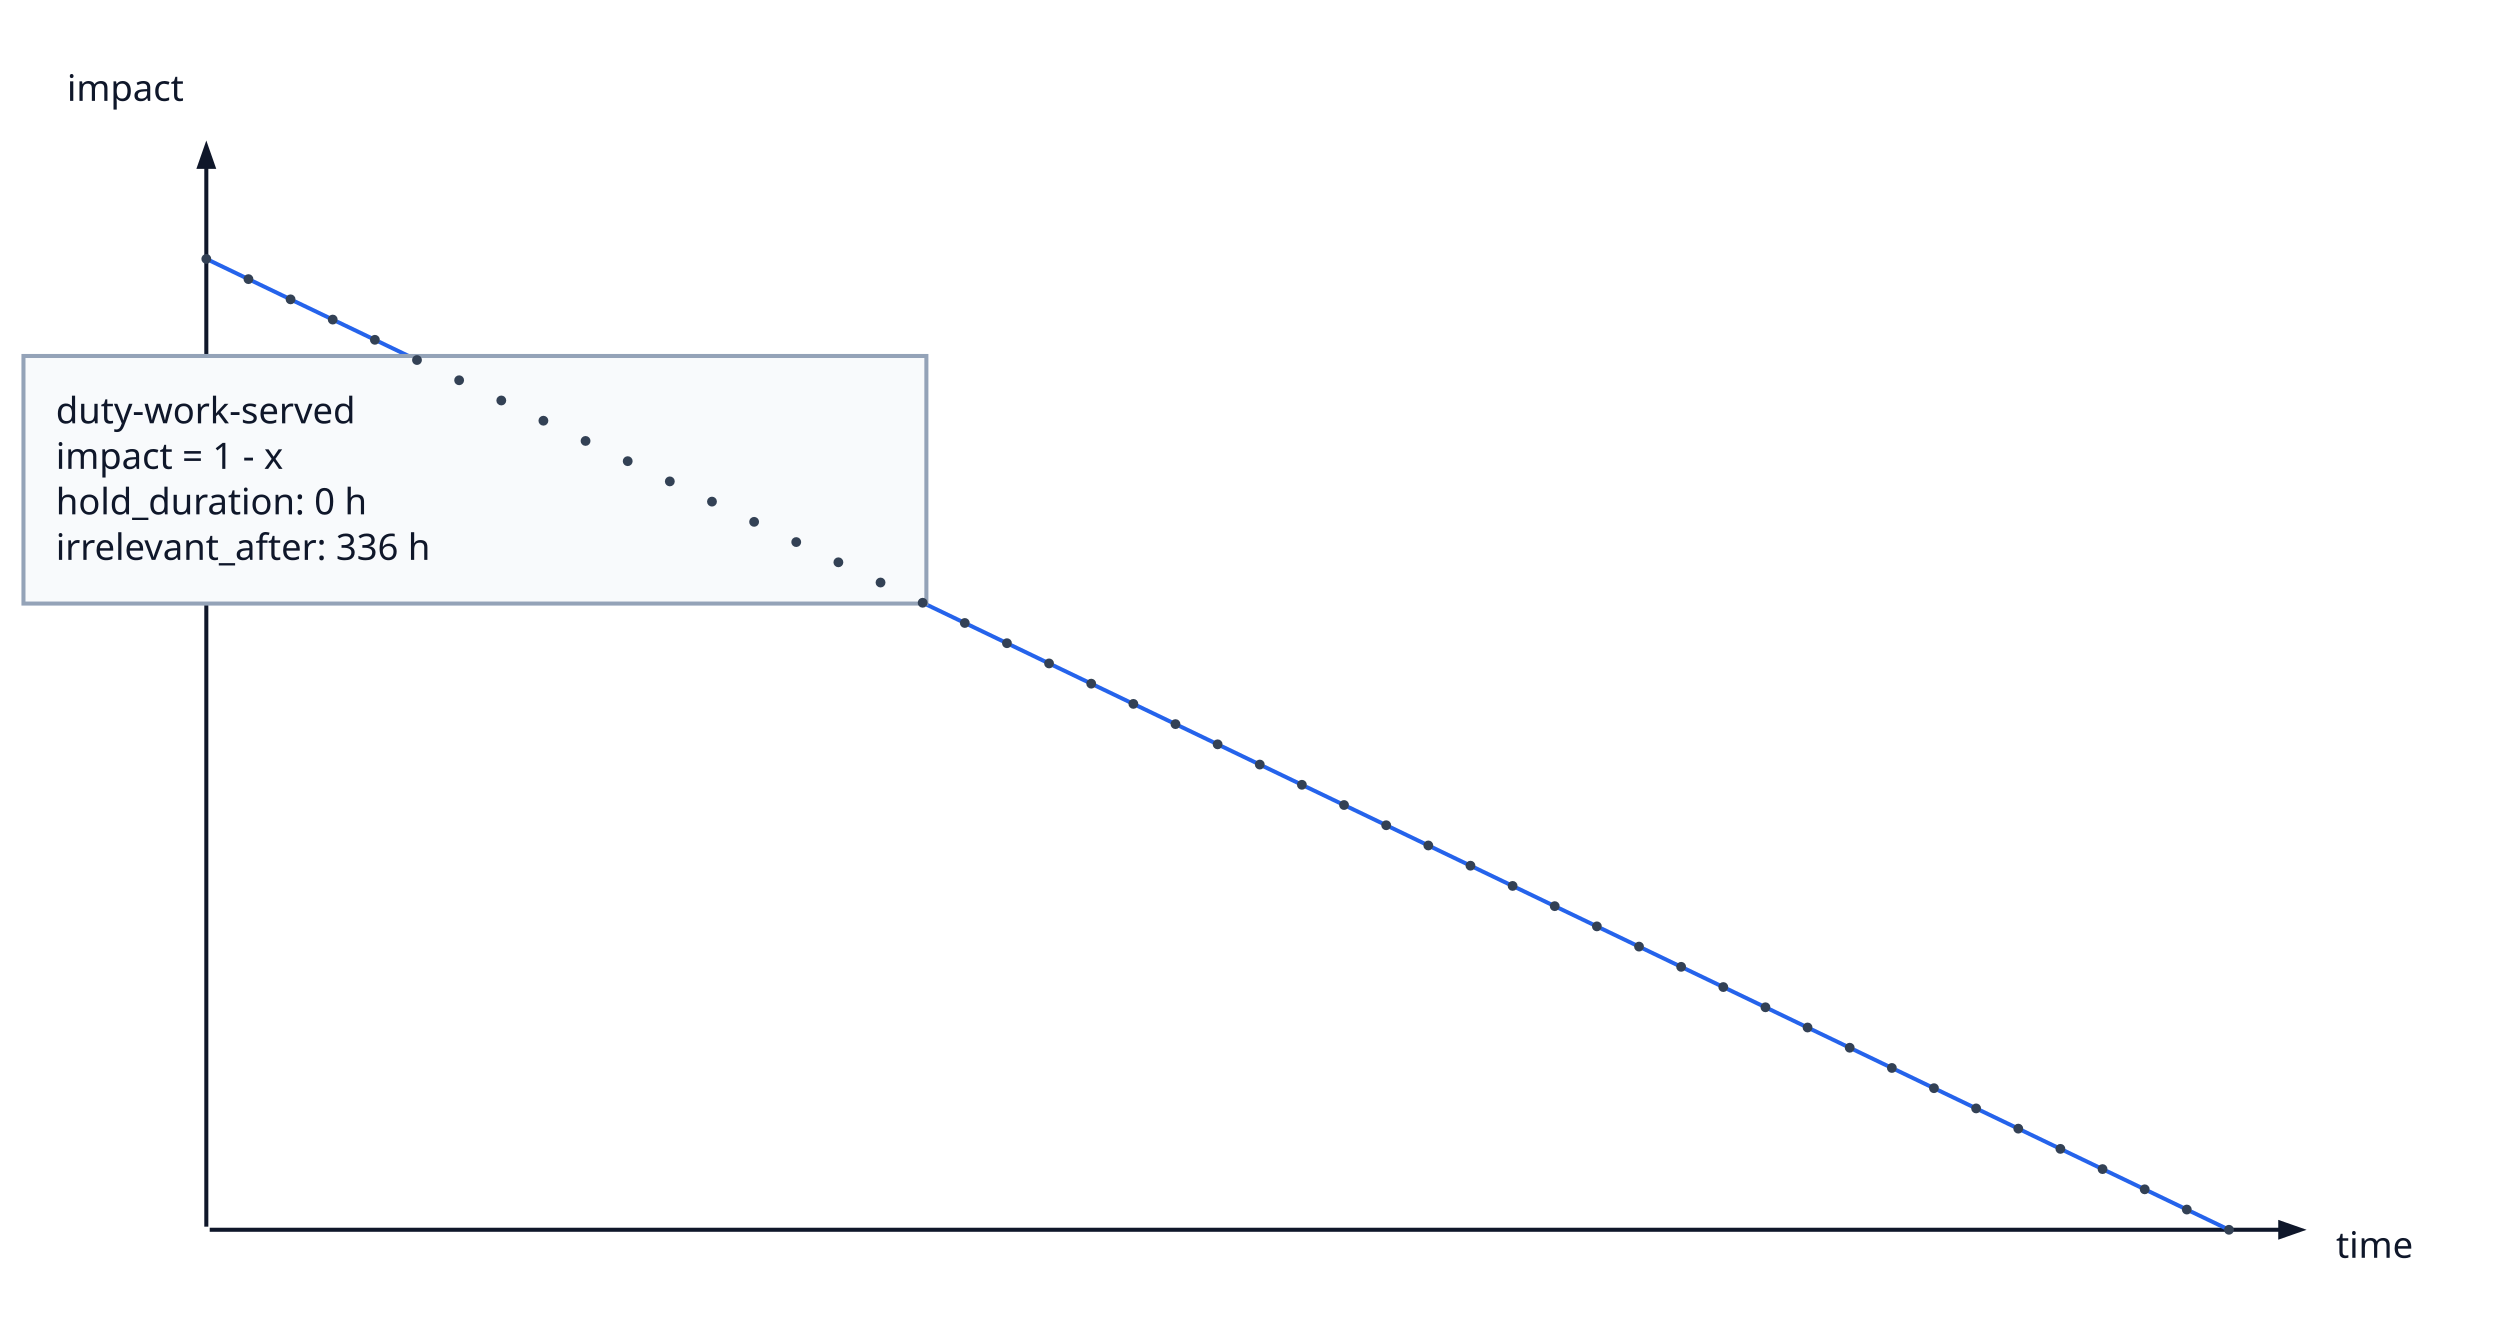
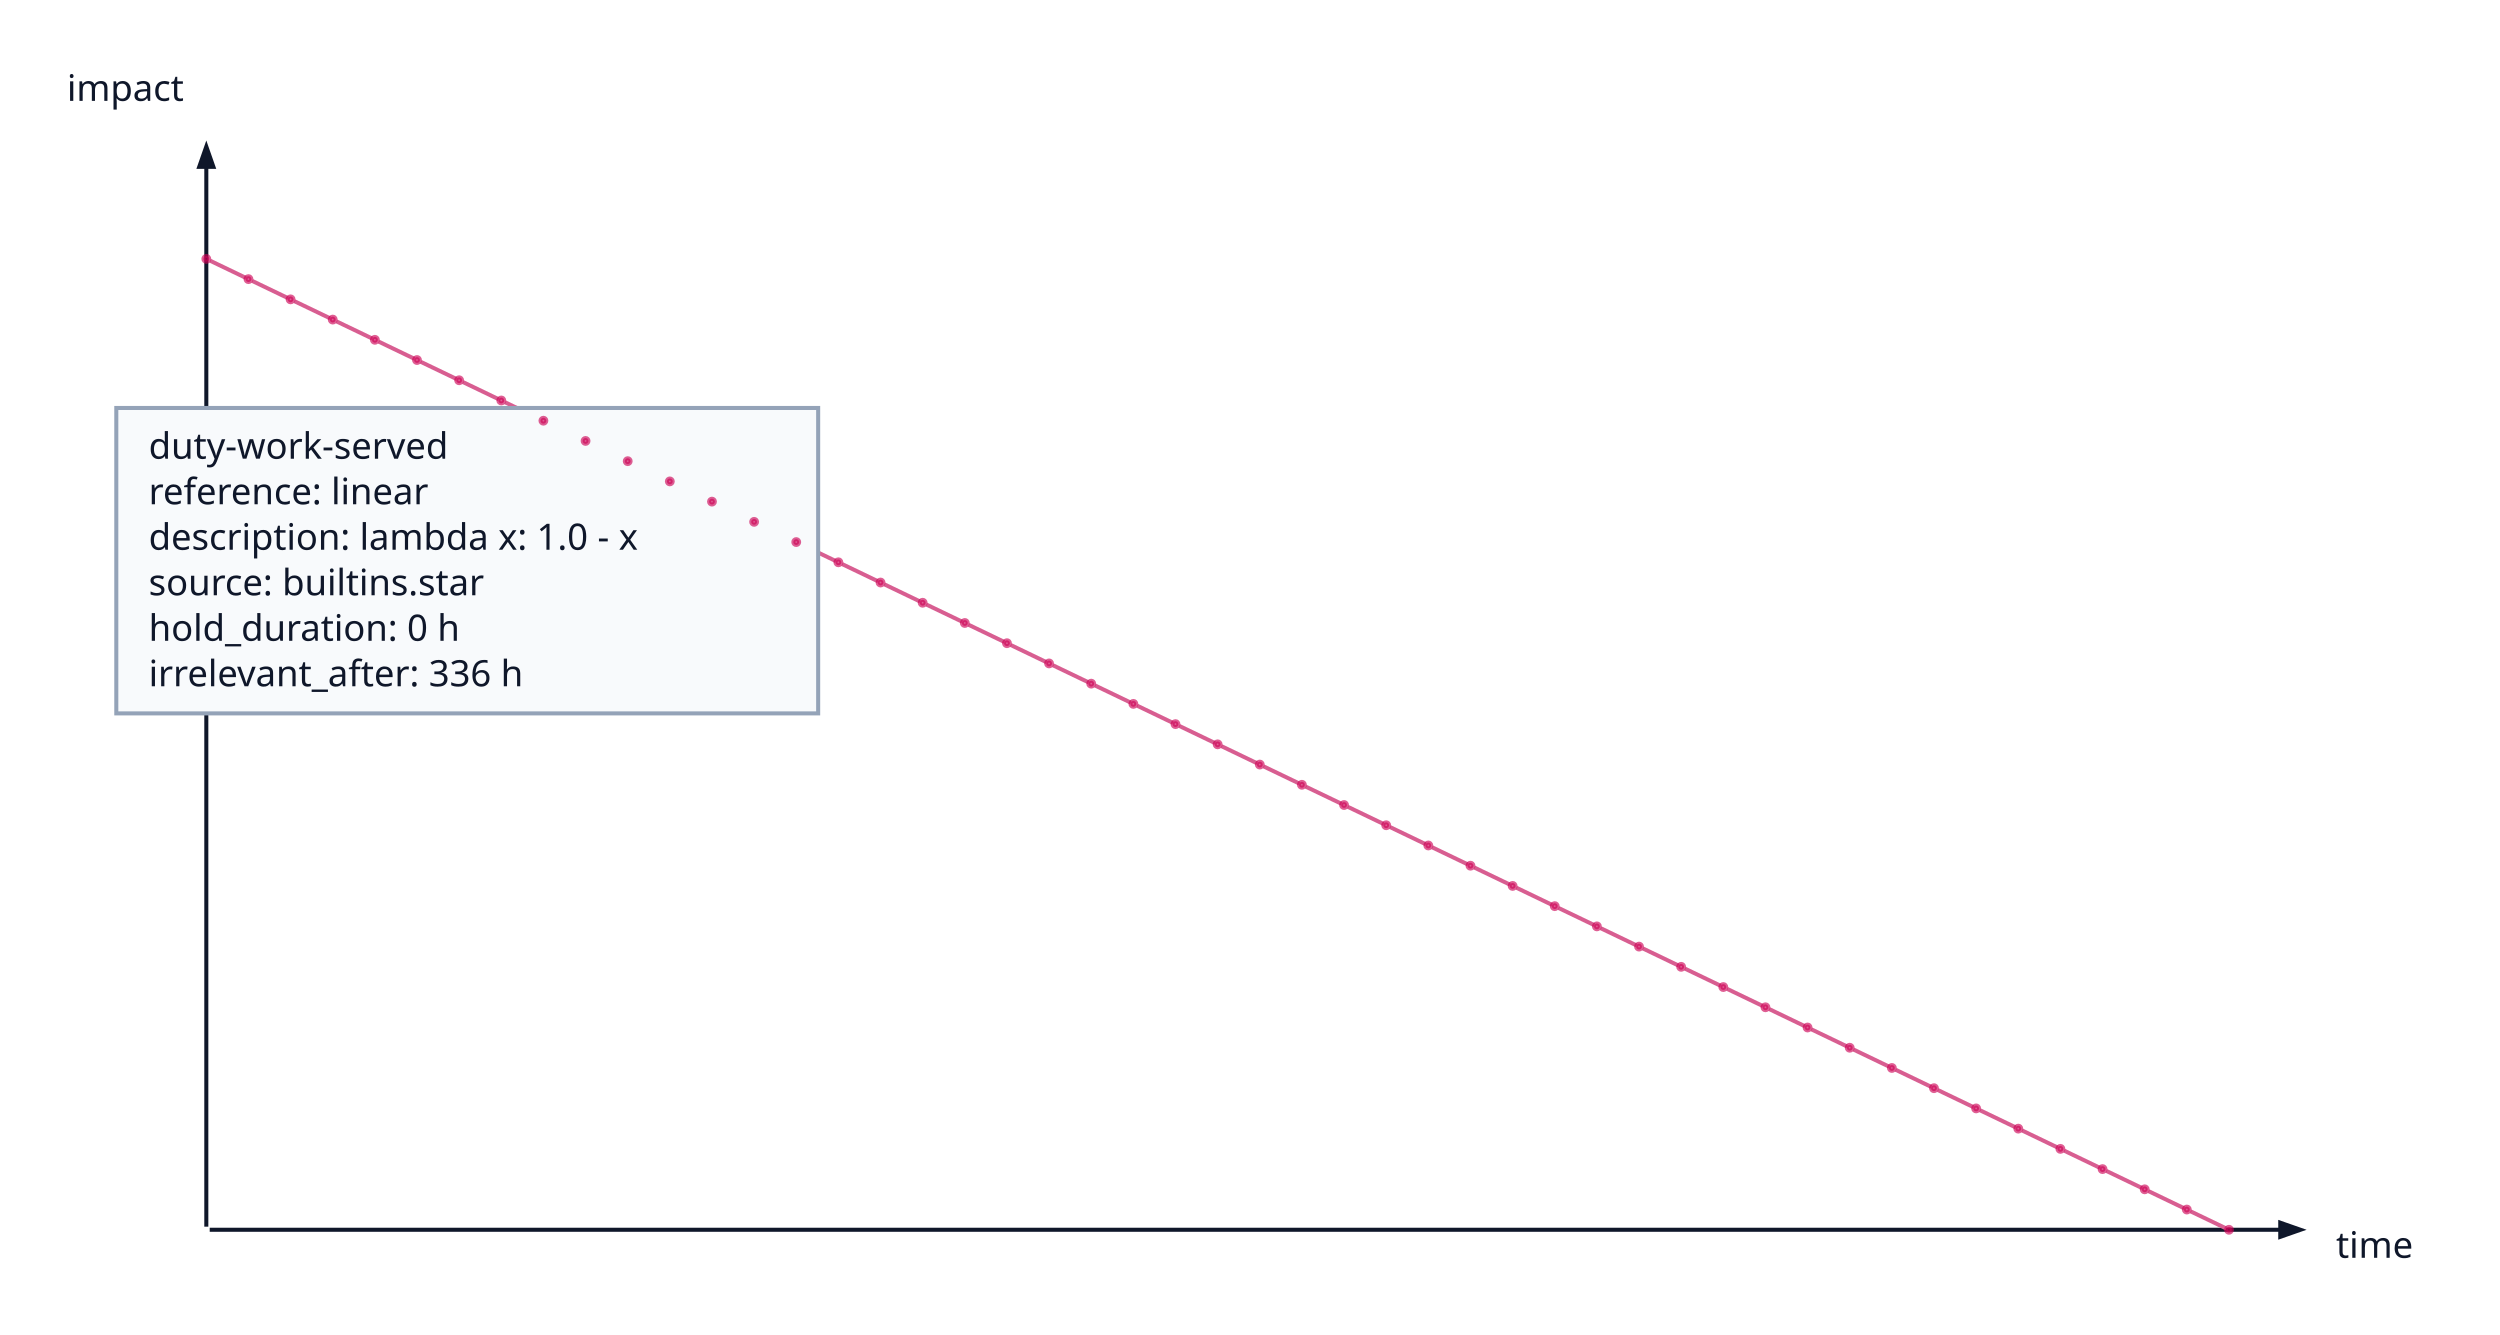
<svg xmlns="http://www.w3.org/2000/svg" width="618pt" height="330pt" viewBox="0.00 0.00 618.00 330.00">
  <g id="graph0" class="graph" transform="scale(1 1) rotate(0) translate(4 326)">
    <g id="edge1" class="edge">
      <path fill="none" stroke="#0f172a" d="M47.84,-22C69.44,-22 498.85,-22 559.82,-22" />
      <polygon fill="#0f172a" stroke="#0f172a" points="559.68,-23.75 564.68,-22 559.68,-20.25 559.68,-23.75" />
    </g>
    <g id="edge2" class="edge">
      <path fill="none" stroke="#0f172a" d="M47,-22.77C47,-37.04 47,-243.99 47,-284.98" />
      <polygon fill="#0f172a" stroke="#0f172a" points="45.25,-284.76 47,-289.76 48.75,-284.76 45.25,-284.76" />
    </g>
    <g id="edge3" class="edge">
-       <path fill="none" stroke="#2563eb" d="M47.96,-261.54C50.06,-260.53 54.99,-258.17 56.77,-257.31" />
+       <path fill="none" stroke="#d85e91" d="M47.96,-261.54C50.06,-260.53 54.99,-258.17 56.77,-257.31" />
    </g>
    <g id="edge4" class="edge">
-       <path fill="none" stroke="#2563eb" d="M58.38,-256.54C60.47,-255.53 65.41,-253.17 67.18,-252.31" />
+       <path fill="none" stroke="#d85e91" d="M58.38,-256.54C60.47,-255.53 65.41,-253.17 67.18,-252.31" />
    </g>
    <g id="edge5" class="edge">
-       <path fill="none" stroke="#2563eb" d="M68.79,-251.54C70.89,-250.53 75.82,-248.17 77.6,-247.31" />
+       <path fill="none" stroke="#d85e91" d="M68.79,-251.54C70.89,-250.53 75.82,-248.17 77.6,-247.31" />
    </g>
    <g id="edge6" class="edge">
-       <path fill="none" stroke="#2563eb" d="M79.21,-246.54C81.31,-245.53 86.24,-243.17 88.02,-242.31" />
+       <path fill="none" stroke="#d85e91" d="M79.21,-246.54C81.31,-245.53 86.24,-243.17 88.02,-242.31" />
    </g>
    <g id="edge7" class="edge">
-       <path fill="none" stroke="#2563eb" d="M89.63,-241.54C91.72,-240.53 96.66,-238.17 98.43,-237.31" />
+       <path fill="none" stroke="#d85e91" d="M89.63,-241.54C91.72,-240.53 96.66,-238.17 98.43,-237.31" />
    </g>
    <g id="edge8" class="edge">
-       <path fill="none" stroke="#2563eb" d="M100.04,-236.54C102.14,-235.53 107.07,-233.17 108.85,-232.31" />
+       <path fill="none" stroke="#d85e91" d="M100.04,-236.54C102.14,-235.53 107.07,-233.17 108.85,-232.31" />
    </g>
    <g id="edge9" class="edge">
-       <path fill="none" stroke="#2563eb" d="M110.46,-231.54C112.56,-230.53 117.49,-228.17 119.27,-227.31" />
+       <path fill="none" stroke="#d85e91" d="M110.46,-231.54C112.56,-230.53 117.49,-228.17 119.27,-227.31" />
    </g>
    <g id="edge10" class="edge">
-       <path fill="none" stroke="#2563eb" d="M120.88,-226.54C122.97,-225.53 127.91,-223.17 129.68,-222.31" />
+       <path fill="none" stroke="#d85e91" d="M120.88,-226.54C122.97,-225.53 127.91,-223.17 129.68,-222.31" />
    </g>
    <g id="edge11" class="edge">
-       <path fill="none" stroke="#2563eb" d="M131.29,-221.54C133.39,-220.53 138.32,-218.17 140.1,-217.31" />
+       <path fill="none" stroke="#d85e91" d="M131.29,-221.54C133.39,-220.53 138.32,-218.17 140.1,-217.31" />
    </g>
    <g id="edge12" class="edge">
-       <path fill="none" stroke="#2563eb" d="M141.71,-216.54C143.81,-215.53 148.74,-213.17 150.52,-212.31" />
+       <path fill="none" stroke="#d85e91" d="M141.71,-216.54C143.81,-215.53 148.74,-213.17 150.52,-212.31" />
    </g>
    <g id="edge13" class="edge">
-       <path fill="none" stroke="#2563eb" d="M152.13,-211.54C154.22,-210.53 159.16,-208.17 160.93,-207.31" />
+       <path fill="none" stroke="#d85e91" d="M152.13,-211.54C154.22,-210.53 159.16,-208.17 160.93,-207.31" />
    </g>
    <g id="edge14" class="edge">
-       <path fill="none" stroke="#2563eb" d="M162.54,-206.54C164.64,-205.53 169.57,-203.17 171.35,-202.31" />
+       <path fill="none" stroke="#d85e91" d="M162.54,-206.54C164.64,-205.53 169.57,-203.17 171.35,-202.31" />
    </g>
    <g id="edge15" class="edge">
-       <path fill="none" stroke="#2563eb" d="M172.96,-201.54C175.06,-200.53 179.99,-198.17 181.77,-197.31" />
+       <path fill="none" stroke="#d85e91" d="M172.96,-201.54C175.06,-200.53 179.99,-198.17 181.77,-197.31" />
    </g>
    <g id="edge16" class="edge">
-       <path fill="none" stroke="#2563eb" d="M183.38,-196.54C185.47,-195.53 190.41,-193.17 192.18,-192.31" />
+       <path fill="none" stroke="#d85e91" d="M183.38,-196.54C185.47,-195.53 190.41,-193.17 192.18,-192.31" />
    </g>
    <g id="edge17" class="edge">
-       <path fill="none" stroke="#2563eb" d="M193.79,-191.54C195.89,-190.53 200.82,-188.17 202.6,-187.31" />
+       <path fill="none" stroke="#d85e91" d="M193.79,-191.54C195.89,-190.53 200.82,-188.17 202.6,-187.31" />
    </g>
    <g id="edge18" class="edge">
-       <path fill="none" stroke="#2563eb" d="M204.21,-186.54C206.31,-185.53 211.24,-183.17 213.02,-182.31" />
+       <path fill="none" stroke="#d85e91" d="M204.21,-186.54C206.31,-185.53 211.24,-183.17 213.02,-182.31" />
    </g>
    <g id="edge19" class="edge">
-       <path fill="none" stroke="#2563eb" d="M214.63,-181.54C216.72,-180.53 221.66,-178.17 223.43,-177.31" />
+       <path fill="none" stroke="#d85e91" d="M214.63,-181.54C216.72,-180.53 221.66,-178.17 223.43,-177.31" />
    </g>
    <g id="edge20" class="edge">
-       <path fill="none" stroke="#2563eb" d="M225.04,-176.54C227.14,-175.53 232.07,-173.17 233.85,-172.31" />
+       <path fill="none" stroke="#d85e91" d="M225.04,-176.54C227.14,-175.53 232.07,-173.17 233.85,-172.31" />
    </g>
    <g id="edge21" class="edge">
-       <path fill="none" stroke="#2563eb" d="M235.46,-171.54C237.56,-170.53 242.49,-168.17 244.27,-167.31" />
+       <path fill="none" stroke="#d85e91" d="M235.46,-171.54C237.56,-170.53 242.49,-168.17 244.27,-167.31" />
    </g>
    <g id="edge22" class="edge">
-       <path fill="none" stroke="#2563eb" d="M245.88,-166.54C247.97,-165.53 252.91,-163.17 254.68,-162.31" />
+       <path fill="none" stroke="#d85e91" d="M245.88,-166.54C247.97,-165.53 252.91,-163.17 254.68,-162.31" />
    </g>
    <g id="edge23" class="edge">
-       <path fill="none" stroke="#2563eb" d="M256.29,-161.54C258.39,-160.53 263.32,-158.17 265.1,-157.31" />
+       <path fill="none" stroke="#d85e91" d="M256.29,-161.54C258.39,-160.53 263.32,-158.17 265.1,-157.31" />
    </g>
    <g id="edge24" class="edge">
-       <path fill="none" stroke="#2563eb" d="M266.71,-156.54C268.81,-155.53 273.74,-153.17 275.52,-152.31" />
+       <path fill="none" stroke="#d85e91" d="M266.71,-156.54C268.81,-155.53 273.74,-153.17 275.52,-152.31" />
    </g>
    <g id="edge25" class="edge">
-       <path fill="none" stroke="#2563eb" d="M277.13,-151.54C279.22,-150.53 284.16,-148.17 285.93,-147.31" />
+       <path fill="none" stroke="#d85e91" d="M277.13,-151.54C279.22,-150.53 284.16,-148.17 285.93,-147.31" />
    </g>
    <g id="edge26" class="edge">
-       <path fill="none" stroke="#2563eb" d="M287.54,-146.54C289.64,-145.53 294.57,-143.17 296.35,-142.31" />
+       <path fill="none" stroke="#d85e91" d="M287.54,-146.54C289.64,-145.53 294.57,-143.17 296.35,-142.31" />
    </g>
    <g id="edge27" class="edge">
-       <path fill="none" stroke="#2563eb" d="M297.96,-141.54C300.06,-140.53 304.99,-138.17 306.77,-137.31" />
+       <path fill="none" stroke="#d85e91" d="M297.96,-141.54C300.06,-140.53 304.99,-138.17 306.77,-137.31" />
    </g>
    <g id="edge28" class="edge">
-       <path fill="none" stroke="#2563eb" d="M308.38,-136.54C310.47,-135.53 315.41,-133.17 317.18,-132.31" />
+       <path fill="none" stroke="#d85e91" d="M308.38,-136.54C310.47,-135.53 315.41,-133.17 317.18,-132.31" />
    </g>
    <g id="edge29" class="edge">
-       <path fill="none" stroke="#2563eb" d="M318.79,-131.54C320.89,-130.53 325.82,-128.17 327.6,-127.31" />
+       <path fill="none" stroke="#d85e91" d="M318.79,-131.54C320.89,-130.53 325.82,-128.17 327.6,-127.31" />
    </g>
    <g id="edge30" class="edge">
-       <path fill="none" stroke="#2563eb" d="M329.21,-126.54C331.31,-125.53 336.24,-123.17 338.02,-122.31" />
+       <path fill="none" stroke="#d85e91" d="M329.21,-126.54C331.31,-125.53 336.24,-123.17 338.02,-122.31" />
    </g>
    <g id="edge31" class="edge">
-       <path fill="none" stroke="#2563eb" d="M339.63,-121.54C341.72,-120.53 346.66,-118.17 348.43,-117.31" />
+       <path fill="none" stroke="#d85e91" d="M339.63,-121.54C341.72,-120.53 346.66,-118.17 348.43,-117.31" />
    </g>
    <g id="edge32" class="edge">
-       <path fill="none" stroke="#2563eb" d="M350.04,-116.54C352.14,-115.53 357.07,-113.17 358.85,-112.31" />
+       <path fill="none" stroke="#d85e91" d="M350.04,-116.54C352.14,-115.53 357.07,-113.17 358.85,-112.31" />
    </g>
    <g id="edge33" class="edge">
-       <path fill="none" stroke="#2563eb" d="M360.46,-111.54C362.56,-110.53 367.49,-108.17 369.27,-107.31" />
+       <path fill="none" stroke="#d85e91" d="M360.46,-111.54C362.56,-110.53 367.49,-108.17 369.27,-107.31" />
    </g>
    <g id="edge34" class="edge">
-       <path fill="none" stroke="#2563eb" d="M370.88,-106.54C372.97,-105.53 377.91,-103.17 379.68,-102.31" />
+       <path fill="none" stroke="#d85e91" d="M370.88,-106.54C372.97,-105.53 377.91,-103.17 379.68,-102.31" />
    </g>
    <g id="edge35" class="edge">
-       <path fill="none" stroke="#2563eb" d="M381.29,-101.54C383.39,-100.53 388.32,-98.17 390.1,-97.31" />
+       <path fill="none" stroke="#d85e91" d="M381.29,-101.54C383.39,-100.53 388.32,-98.17 390.1,-97.31" />
    </g>
    <g id="edge36" class="edge">
-       <path fill="none" stroke="#2563eb" d="M391.71,-96.54C393.81,-95.53 398.74,-93.17 400.52,-92.31" />
+       <path fill="none" stroke="#d85e91" d="M391.71,-96.54C393.81,-95.53 398.74,-93.17 400.52,-92.31" />
    </g>
    <g id="edge37" class="edge">
-       <path fill="none" stroke="#2563eb" d="M402.13,-91.54C404.22,-90.53 409.16,-88.17 410.93,-87.31" />
+       <path fill="none" stroke="#d85e91" d="M402.13,-91.54C404.22,-90.53 409.16,-88.17 410.93,-87.31" />
    </g>
    <g id="edge38" class="edge">
-       <path fill="none" stroke="#2563eb" d="M412.54,-86.54C414.64,-85.53 419.57,-83.17 421.35,-82.31" />
+       <path fill="none" stroke="#d85e91" d="M412.54,-86.54C414.64,-85.53 419.57,-83.17 421.35,-82.31" />
    </g>
    <g id="edge39" class="edge">
-       <path fill="none" stroke="#2563eb" d="M422.96,-81.54C425.06,-80.53 429.99,-78.17 431.77,-77.31" />
+       <path fill="none" stroke="#d85e91" d="M422.96,-81.54C425.06,-80.53 429.99,-78.17 431.77,-77.31" />
    </g>
    <g id="edge40" class="edge">
-       <path fill="none" stroke="#2563eb" d="M433.38,-76.54C435.47,-75.53 440.41,-73.17 442.18,-72.31" />
+       <path fill="none" stroke="#d85e91" d="M433.38,-76.54C435.47,-75.53 440.41,-73.17 442.18,-72.31" />
    </g>
    <g id="edge41" class="edge">
-       <path fill="none" stroke="#2563eb" d="M443.79,-71.54C445.89,-70.53 450.82,-68.17 452.6,-67.31" />
+       <path fill="none" stroke="#d85e91" d="M443.79,-71.54C445.89,-70.53 450.82,-68.17 452.6,-67.31" />
    </g>
    <g id="edge42" class="edge">
-       <path fill="none" stroke="#2563eb" d="M454.21,-66.54C456.31,-65.53 461.24,-63.17 463.02,-62.31" />
+       <path fill="none" stroke="#d85e91" d="M454.21,-66.54C456.31,-65.53 461.24,-63.17 463.02,-62.31" />
    </g>
    <g id="edge43" class="edge">
-       <path fill="none" stroke="#2563eb" d="M464.63,-61.54C466.72,-60.53 471.66,-58.17 473.43,-57.31" />
+       <path fill="none" stroke="#d85e91" d="M464.63,-61.54C466.72,-60.53 471.66,-58.17 473.43,-57.31" />
    </g>
    <g id="edge44" class="edge">
-       <path fill="none" stroke="#2563eb" d="M475.04,-56.54C477.14,-55.53 482.07,-53.17 483.85,-52.31" />
+       <path fill="none" stroke="#d85e91" d="M475.04,-56.54C477.14,-55.53 482.07,-53.17 483.85,-52.31" />
    </g>
    <g id="edge45" class="edge">
-       <path fill="none" stroke="#2563eb" d="M485.46,-51.54C487.56,-50.53 492.49,-48.17 494.27,-47.31" />
+       <path fill="none" stroke="#d85e91" d="M485.46,-51.54C487.56,-50.53 492.49,-48.17 494.27,-47.31" />
    </g>
    <g id="edge46" class="edge">
-       <path fill="none" stroke="#2563eb" d="M495.88,-46.54C497.97,-45.53 502.91,-43.17 504.68,-42.31" />
+       <path fill="none" stroke="#d85e91" d="M495.88,-46.54C497.97,-45.53 502.91,-43.17 504.68,-42.31" />
    </g>
    <g id="edge47" class="edge">
-       <path fill="none" stroke="#2563eb" d="M506.29,-41.54C508.39,-40.53 513.32,-38.17 515.1,-37.31" />
+       <path fill="none" stroke="#d85e91" d="M506.29,-41.54C508.39,-40.53 513.32,-38.17 515.1,-37.31" />
    </g>
    <g id="edge48" class="edge">
-       <path fill="none" stroke="#2563eb" d="M516.71,-36.54C518.81,-35.53 523.74,-33.17 525.52,-32.31" />
+       <path fill="none" stroke="#d85e91" d="M516.71,-36.54C518.81,-35.53 523.74,-33.17 525.52,-32.31" />
    </g>
    <g id="edge49" class="edge">
-       <path fill="none" stroke="#2563eb" d="M527.13,-31.54C529.22,-30.53 534.16,-28.17 535.93,-27.31" />
+       <path fill="none" stroke="#d85e91" d="M527.13,-31.54C529.22,-30.53 534.16,-28.17 535.93,-27.31" />
    </g>
    <g id="edge50" class="edge">
-       <path fill="none" stroke="#2563eb" d="M537.54,-26.54C539.64,-25.53 544.57,-23.17 546.35,-22.31" />
+       <path fill="none" stroke="#d85e91" d="M537.54,-26.54C539.64,-25.53 544.57,-23.17 546.35,-22.31" />
    </g>
    <g id="node4" class="node">
      <text xml:space="preserve" text-anchor="middle" x="583" y="-15.07" font-family="Ubuntu Mono" font-size="9.00" fill="#0f172a">time</text>
    </g>
    <g id="node5" class="node">
      <text xml:space="preserve" text-anchor="middle" x="27" y="-301.07" font-family="Ubuntu Mono" font-size="9.00" fill="#0f172a">impact</text>
    </g>
    <g id="node6" class="node">
-       <polygon fill="#f8fafc" stroke="#94a3b8" points="225,-238 1.8,-238 1.8,-176.8 225,-176.8 225,-238" />
-       <text xml:space="preserve" text-anchor="start" x="9.8" y="-221.35" font-family="Ubuntu Mono" font-size="9.00" fill="#0f172a">duty-work-served</text>
-       <text xml:space="preserve" text-anchor="start" x="9.8" y="-210.1" font-family="Ubuntu Mono" font-size="9.00" fill="#0f172a">impact = 1 - x</text>
-       <text xml:space="preserve" text-anchor="start" x="9.8" y="-198.85" font-family="Ubuntu Mono" font-size="9.00" fill="#0f172a">hold_duration: 0 h</text>
-       <text xml:space="preserve" text-anchor="start" x="9.8" y="-187.6" font-family="Ubuntu Mono" font-size="9.00" fill="#0f172a">irrelevant_after: 336 h</text>
+       <polygon fill="#f8fafc" stroke="#94a3b8" points="198.25,-225.15 24.75,-225.15 24.75,-149.65 198.25,-149.65 198.25,-225.15" />
+       <text xml:space="preserve" text-anchor="start" x="32.75" y="-212.6" font-family="Ubuntu Mono" font-size="9.00" fill="#0f172a">duty-work-served</text>
+       <text xml:space="preserve" text-anchor="start" x="32.75" y="-201.35" font-family="Ubuntu Mono" font-size="9.00" fill="#0f172a">reference: linear</text>
+       <text xml:space="preserve" text-anchor="start" x="32.75" y="-190.1" font-family="Ubuntu Mono" font-size="9.00" fill="#0f172a">description: lambda x: 1.0 - x</text>
+       <text xml:space="preserve" text-anchor="start" x="32.75" y="-178.85" font-family="Ubuntu Mono" font-size="9.00" fill="#0f172a">source: builtins.star</text>
+       <text xml:space="preserve" text-anchor="start" x="32.75" y="-167.6" font-family="Ubuntu Mono" font-size="9.00" fill="#0f172a">hold_duration: 0 h</text>
+       <text xml:space="preserve" text-anchor="start" x="32.75" y="-156.35" font-family="Ubuntu Mono" font-size="9.00" fill="#0f172a">irrelevant_after: 336 h</text>
    </g>
    <g id="node7" class="node">
-       <ellipse fill="#334155" stroke="#334155" cx="47" cy="-262" rx="0.72" ry="0.72" />
+       <ellipse fill="#cc0256" fill-opacity="0.635" stroke="#cc0256" stroke-opacity="0.635" cx="47" cy="-262" rx="0.72" ry="0.72" />
    </g>
    <g id="node8" class="node">
-       <ellipse fill="#334155" stroke="#334155" cx="57.42" cy="-257" rx="0.72" ry="0.72" />
+       <ellipse fill="#cc0256" fill-opacity="0.635" stroke="#cc0256" stroke-opacity="0.635" cx="57.42" cy="-257" rx="0.72" ry="0.72" />
    </g>
    <g id="node9" class="node">
-       <ellipse fill="#334155" stroke="#334155" cx="67.83" cy="-252" rx="0.72" ry="0.72" />
+       <ellipse fill="#cc0256" fill-opacity="0.635" stroke="#cc0256" stroke-opacity="0.635" cx="67.83" cy="-252" rx="0.72" ry="0.72" />
    </g>
    <g id="node10" class="node">
-       <ellipse fill="#334155" stroke="#334155" cx="78.25" cy="-247" rx="0.72" ry="0.72" />
+       <ellipse fill="#cc0256" fill-opacity="0.635" stroke="#cc0256" stroke-opacity="0.635" cx="78.25" cy="-247" rx="0.72" ry="0.72" />
    </g>
    <g id="node11" class="node">
-       <ellipse fill="#334155" stroke="#334155" cx="88.67" cy="-242" rx="0.72" ry="0.72" />
+       <ellipse fill="#cc0256" fill-opacity="0.635" stroke="#cc0256" stroke-opacity="0.635" cx="88.67" cy="-242" rx="0.72" ry="0.72" />
    </g>
    <g id="node12" class="node">
-       <ellipse fill="#334155" stroke="#334155" cx="99.08" cy="-237" rx="0.72" ry="0.72" />
+       <ellipse fill="#cc0256" fill-opacity="0.635" stroke="#cc0256" stroke-opacity="0.635" cx="99.08" cy="-237" rx="0.72" ry="0.72" />
    </g>
    <g id="node13" class="node">
-       <ellipse fill="#334155" stroke="#334155" cx="109.5" cy="-232" rx="0.72" ry="0.72" />
+       <ellipse fill="#cc0256" fill-opacity="0.635" stroke="#cc0256" stroke-opacity="0.635" cx="109.5" cy="-232" rx="0.72" ry="0.72" />
    </g>
    <g id="node14" class="node">
-       <ellipse fill="#334155" stroke="#334155" cx="119.92" cy="-227" rx="0.72" ry="0.72" />
+       <ellipse fill="#cc0256" fill-opacity="0.635" stroke="#cc0256" stroke-opacity="0.635" cx="119.92" cy="-227" rx="0.72" ry="0.72" />
    </g>
    <g id="node15" class="node">
-       <ellipse fill="#334155" stroke="#334155" cx="130.33" cy="-222" rx="0.72" ry="0.72" />
+       <ellipse fill="#cc0256" fill-opacity="0.635" stroke="#cc0256" stroke-opacity="0.635" cx="130.33" cy="-222" rx="0.72" ry="0.72" />
    </g>
    <g id="node16" class="node">
-       <ellipse fill="#334155" stroke="#334155" cx="140.75" cy="-217" rx="0.72" ry="0.72" />
+       <ellipse fill="#cc0256" fill-opacity="0.635" stroke="#cc0256" stroke-opacity="0.635" cx="140.75" cy="-217" rx="0.72" ry="0.72" />
    </g>
    <g id="node17" class="node">
-       <ellipse fill="#334155" stroke="#334155" cx="151.17" cy="-212" rx="0.72" ry="0.72" />
+       <ellipse fill="#cc0256" fill-opacity="0.635" stroke="#cc0256" stroke-opacity="0.635" cx="151.17" cy="-212" rx="0.72" ry="0.72" />
    </g>
    <g id="node18" class="node">
-       <ellipse fill="#334155" stroke="#334155" cx="161.58" cy="-207" rx="0.72" ry="0.72" />
+       <ellipse fill="#cc0256" fill-opacity="0.635" stroke="#cc0256" stroke-opacity="0.635" cx="161.58" cy="-207" rx="0.72" ry="0.72" />
    </g>
    <g id="node19" class="node">
-       <ellipse fill="#334155" stroke="#334155" cx="172" cy="-202" rx="0.72" ry="0.72" />
+       <ellipse fill="#cc0256" fill-opacity="0.635" stroke="#cc0256" stroke-opacity="0.635" cx="172" cy="-202" rx="0.72" ry="0.72" />
    </g>
    <g id="node20" class="node">
-       <ellipse fill="#334155" stroke="#334155" cx="182.42" cy="-197" rx="0.72" ry="0.72" />
+       <ellipse fill="#cc0256" fill-opacity="0.635" stroke="#cc0256" stroke-opacity="0.635" cx="182.42" cy="-197" rx="0.72" ry="0.72" />
    </g>
    <g id="node21" class="node">
-       <ellipse fill="#334155" stroke="#334155" cx="192.83" cy="-192" rx="0.72" ry="0.72" />
+       <ellipse fill="#cc0256" fill-opacity="0.635" stroke="#cc0256" stroke-opacity="0.635" cx="192.83" cy="-192" rx="0.72" ry="0.72" />
    </g>
    <g id="node22" class="node">
-       <ellipse fill="#334155" stroke="#334155" cx="203.25" cy="-187" rx="0.72" ry="0.72" />
+       <ellipse fill="#cc0256" fill-opacity="0.635" stroke="#cc0256" stroke-opacity="0.635" cx="203.25" cy="-187" rx="0.72" ry="0.72" />
    </g>
    <g id="node23" class="node">
-       <ellipse fill="#334155" stroke="#334155" cx="213.67" cy="-182" rx="0.72" ry="0.72" />
+       <ellipse fill="#cc0256" fill-opacity="0.635" stroke="#cc0256" stroke-opacity="0.635" cx="213.67" cy="-182" rx="0.72" ry="0.72" />
    </g>
    <g id="node24" class="node">
-       <ellipse fill="#334155" stroke="#334155" cx="224.08" cy="-177" rx="0.72" ry="0.72" />
+       <ellipse fill="#cc0256" fill-opacity="0.635" stroke="#cc0256" stroke-opacity="0.635" cx="224.08" cy="-177" rx="0.72" ry="0.72" />
    </g>
    <g id="node25" class="node">
-       <ellipse fill="#334155" stroke="#334155" cx="234.5" cy="-172" rx="0.72" ry="0.72" />
+       <ellipse fill="#cc0256" fill-opacity="0.635" stroke="#cc0256" stroke-opacity="0.635" cx="234.5" cy="-172" rx="0.72" ry="0.72" />
    </g>
    <g id="node26" class="node">
-       <ellipse fill="#334155" stroke="#334155" cx="244.92" cy="-167" rx="0.72" ry="0.72" />
+       <ellipse fill="#cc0256" fill-opacity="0.635" stroke="#cc0256" stroke-opacity="0.635" cx="244.92" cy="-167" rx="0.72" ry="0.72" />
    </g>
    <g id="node27" class="node">
-       <ellipse fill="#334155" stroke="#334155" cx="255.33" cy="-162" rx="0.72" ry="0.72" />
+       <ellipse fill="#cc0256" fill-opacity="0.635" stroke="#cc0256" stroke-opacity="0.635" cx="255.33" cy="-162" rx="0.72" ry="0.72" />
    </g>
    <g id="node28" class="node">
-       <ellipse fill="#334155" stroke="#334155" cx="265.75" cy="-157" rx="0.72" ry="0.72" />
+       <ellipse fill="#cc0256" fill-opacity="0.635" stroke="#cc0256" stroke-opacity="0.635" cx="265.75" cy="-157" rx="0.72" ry="0.72" />
    </g>
    <g id="node29" class="node">
-       <ellipse fill="#334155" stroke="#334155" cx="276.17" cy="-152" rx="0.72" ry="0.72" />
+       <ellipse fill="#cc0256" fill-opacity="0.635" stroke="#cc0256" stroke-opacity="0.635" cx="276.17" cy="-152" rx="0.72" ry="0.72" />
    </g>
    <g id="node30" class="node">
-       <ellipse fill="#334155" stroke="#334155" cx="286.58" cy="-147" rx="0.72" ry="0.72" />
+       <ellipse fill="#cc0256" fill-opacity="0.635" stroke="#cc0256" stroke-opacity="0.635" cx="286.58" cy="-147" rx="0.72" ry="0.72" />
    </g>
    <g id="node31" class="node">
-       <ellipse fill="#334155" stroke="#334155" cx="297" cy="-142" rx="0.72" ry="0.72" />
+       <ellipse fill="#cc0256" fill-opacity="0.635" stroke="#cc0256" stroke-opacity="0.635" cx="297" cy="-142" rx="0.72" ry="0.72" />
    </g>
    <g id="node32" class="node">
-       <ellipse fill="#334155" stroke="#334155" cx="307.42" cy="-137" rx="0.72" ry="0.72" />
+       <ellipse fill="#cc0256" fill-opacity="0.635" stroke="#cc0256" stroke-opacity="0.635" cx="307.42" cy="-137" rx="0.72" ry="0.72" />
    </g>
    <g id="node33" class="node">
-       <ellipse fill="#334155" stroke="#334155" cx="317.83" cy="-132" rx="0.72" ry="0.72" />
+       <ellipse fill="#cc0256" fill-opacity="0.635" stroke="#cc0256" stroke-opacity="0.635" cx="317.83" cy="-132" rx="0.72" ry="0.72" />
    </g>
    <g id="node34" class="node">
-       <ellipse fill="#334155" stroke="#334155" cx="328.25" cy="-127" rx="0.72" ry="0.72" />
+       <ellipse fill="#cc0256" fill-opacity="0.635" stroke="#cc0256" stroke-opacity="0.635" cx="328.25" cy="-127" rx="0.72" ry="0.72" />
    </g>
    <g id="node35" class="node">
-       <ellipse fill="#334155" stroke="#334155" cx="338.67" cy="-122" rx="0.72" ry="0.72" />
+       <ellipse fill="#cc0256" fill-opacity="0.635" stroke="#cc0256" stroke-opacity="0.635" cx="338.67" cy="-122" rx="0.72" ry="0.72" />
    </g>
    <g id="node36" class="node">
-       <ellipse fill="#334155" stroke="#334155" cx="349.08" cy="-117" rx="0.72" ry="0.72" />
+       <ellipse fill="#cc0256" fill-opacity="0.635" stroke="#cc0256" stroke-opacity="0.635" cx="349.08" cy="-117" rx="0.72" ry="0.72" />
    </g>
    <g id="node37" class="node">
-       <ellipse fill="#334155" stroke="#334155" cx="359.5" cy="-112" rx="0.72" ry="0.72" />
+       <ellipse fill="#cc0256" fill-opacity="0.635" stroke="#cc0256" stroke-opacity="0.635" cx="359.5" cy="-112" rx="0.72" ry="0.72" />
    </g>
    <g id="node38" class="node">
-       <ellipse fill="#334155" stroke="#334155" cx="369.92" cy="-107" rx="0.72" ry="0.72" />
+       <ellipse fill="#cc0256" fill-opacity="0.635" stroke="#cc0256" stroke-opacity="0.635" cx="369.92" cy="-107" rx="0.72" ry="0.72" />
    </g>
    <g id="node39" class="node">
-       <ellipse fill="#334155" stroke="#334155" cx="380.33" cy="-102" rx="0.72" ry="0.72" />
+       <ellipse fill="#cc0256" fill-opacity="0.635" stroke="#cc0256" stroke-opacity="0.635" cx="380.33" cy="-102" rx="0.72" ry="0.72" />
    </g>
    <g id="node40" class="node">
-       <ellipse fill="#334155" stroke="#334155" cx="390.75" cy="-97" rx="0.72" ry="0.72" />
+       <ellipse fill="#cc0256" fill-opacity="0.635" stroke="#cc0256" stroke-opacity="0.635" cx="390.75" cy="-97" rx="0.72" ry="0.72" />
    </g>
    <g id="node41" class="node">
-       <ellipse fill="#334155" stroke="#334155" cx="401.17" cy="-92" rx="0.72" ry="0.72" />
+       <ellipse fill="#cc0256" fill-opacity="0.635" stroke="#cc0256" stroke-opacity="0.635" cx="401.17" cy="-92" rx="0.72" ry="0.72" />
    </g>
    <g id="node42" class="node">
-       <ellipse fill="#334155" stroke="#334155" cx="411.58" cy="-87" rx="0.72" ry="0.72" />
+       <ellipse fill="#cc0256" fill-opacity="0.635" stroke="#cc0256" stroke-opacity="0.635" cx="411.58" cy="-87" rx="0.72" ry="0.72" />
    </g>
    <g id="node43" class="node">
-       <ellipse fill="#334155" stroke="#334155" cx="422" cy="-82" rx="0.72" ry="0.72" />
+       <ellipse fill="#cc0256" fill-opacity="0.635" stroke="#cc0256" stroke-opacity="0.635" cx="422" cy="-82" rx="0.72" ry="0.72" />
    </g>
    <g id="node44" class="node">
-       <ellipse fill="#334155" stroke="#334155" cx="432.42" cy="-77" rx="0.72" ry="0.72" />
+       <ellipse fill="#cc0256" fill-opacity="0.635" stroke="#cc0256" stroke-opacity="0.635" cx="432.42" cy="-77" rx="0.72" ry="0.72" />
    </g>
    <g id="node45" class="node">
-       <ellipse fill="#334155" stroke="#334155" cx="442.83" cy="-72" rx="0.72" ry="0.72" />
+       <ellipse fill="#cc0256" fill-opacity="0.635" stroke="#cc0256" stroke-opacity="0.635" cx="442.83" cy="-72" rx="0.72" ry="0.72" />
    </g>
    <g id="node46" class="node">
-       <ellipse fill="#334155" stroke="#334155" cx="453.25" cy="-67" rx="0.72" ry="0.72" />
+       <ellipse fill="#cc0256" fill-opacity="0.635" stroke="#cc0256" stroke-opacity="0.635" cx="453.25" cy="-67" rx="0.72" ry="0.72" />
    </g>
    <g id="node47" class="node">
-       <ellipse fill="#334155" stroke="#334155" cx="463.67" cy="-62" rx="0.72" ry="0.72" />
+       <ellipse fill="#cc0256" fill-opacity="0.635" stroke="#cc0256" stroke-opacity="0.635" cx="463.67" cy="-62" rx="0.72" ry="0.72" />
    </g>
    <g id="node48" class="node">
-       <ellipse fill="#334155" stroke="#334155" cx="474.08" cy="-57" rx="0.72" ry="0.72" />
+       <ellipse fill="#cc0256" fill-opacity="0.635" stroke="#cc0256" stroke-opacity="0.635" cx="474.08" cy="-57" rx="0.72" ry="0.72" />
    </g>
    <g id="node49" class="node">
-       <ellipse fill="#334155" stroke="#334155" cx="484.5" cy="-52" rx="0.72" ry="0.72" />
+       <ellipse fill="#cc0256" fill-opacity="0.635" stroke="#cc0256" stroke-opacity="0.635" cx="484.5" cy="-52" rx="0.72" ry="0.72" />
    </g>
    <g id="node50" class="node">
-       <ellipse fill="#334155" stroke="#334155" cx="494.92" cy="-47" rx="0.72" ry="0.72" />
+       <ellipse fill="#cc0256" fill-opacity="0.635" stroke="#cc0256" stroke-opacity="0.635" cx="494.92" cy="-47" rx="0.72" ry="0.72" />
    </g>
    <g id="node51" class="node">
-       <ellipse fill="#334155" stroke="#334155" cx="505.33" cy="-42" rx="0.72" ry="0.72" />
+       <ellipse fill="#cc0256" fill-opacity="0.635" stroke="#cc0256" stroke-opacity="0.635" cx="505.33" cy="-42" rx="0.72" ry="0.72" />
    </g>
    <g id="node52" class="node">
-       <ellipse fill="#334155" stroke="#334155" cx="515.75" cy="-37" rx="0.72" ry="0.72" />
+       <ellipse fill="#cc0256" fill-opacity="0.635" stroke="#cc0256" stroke-opacity="0.635" cx="515.75" cy="-37" rx="0.72" ry="0.72" />
    </g>
    <g id="node53" class="node">
-       <ellipse fill="#334155" stroke="#334155" cx="526.17" cy="-32" rx="0.72" ry="0.72" />
+       <ellipse fill="#cc0256" fill-opacity="0.635" stroke="#cc0256" stroke-opacity="0.635" cx="526.17" cy="-32" rx="0.72" ry="0.72" />
    </g>
    <g id="node54" class="node">
-       <ellipse fill="#334155" stroke="#334155" cx="536.58" cy="-27" rx="0.72" ry="0.72" />
+       <ellipse fill="#cc0256" fill-opacity="0.635" stroke="#cc0256" stroke-opacity="0.635" cx="536.58" cy="-27" rx="0.72" ry="0.72" />
    </g>
    <g id="node55" class="node">
-       <ellipse fill="#334155" stroke="#334155" cx="547" cy="-22" rx="0.72" ry="0.72" />
+       <ellipse fill="#cc0256" fill-opacity="0.635" stroke="#cc0256" stroke-opacity="0.635" cx="547" cy="-22" rx="0.72" ry="0.72" />
    </g>
  </g>
</svg>
